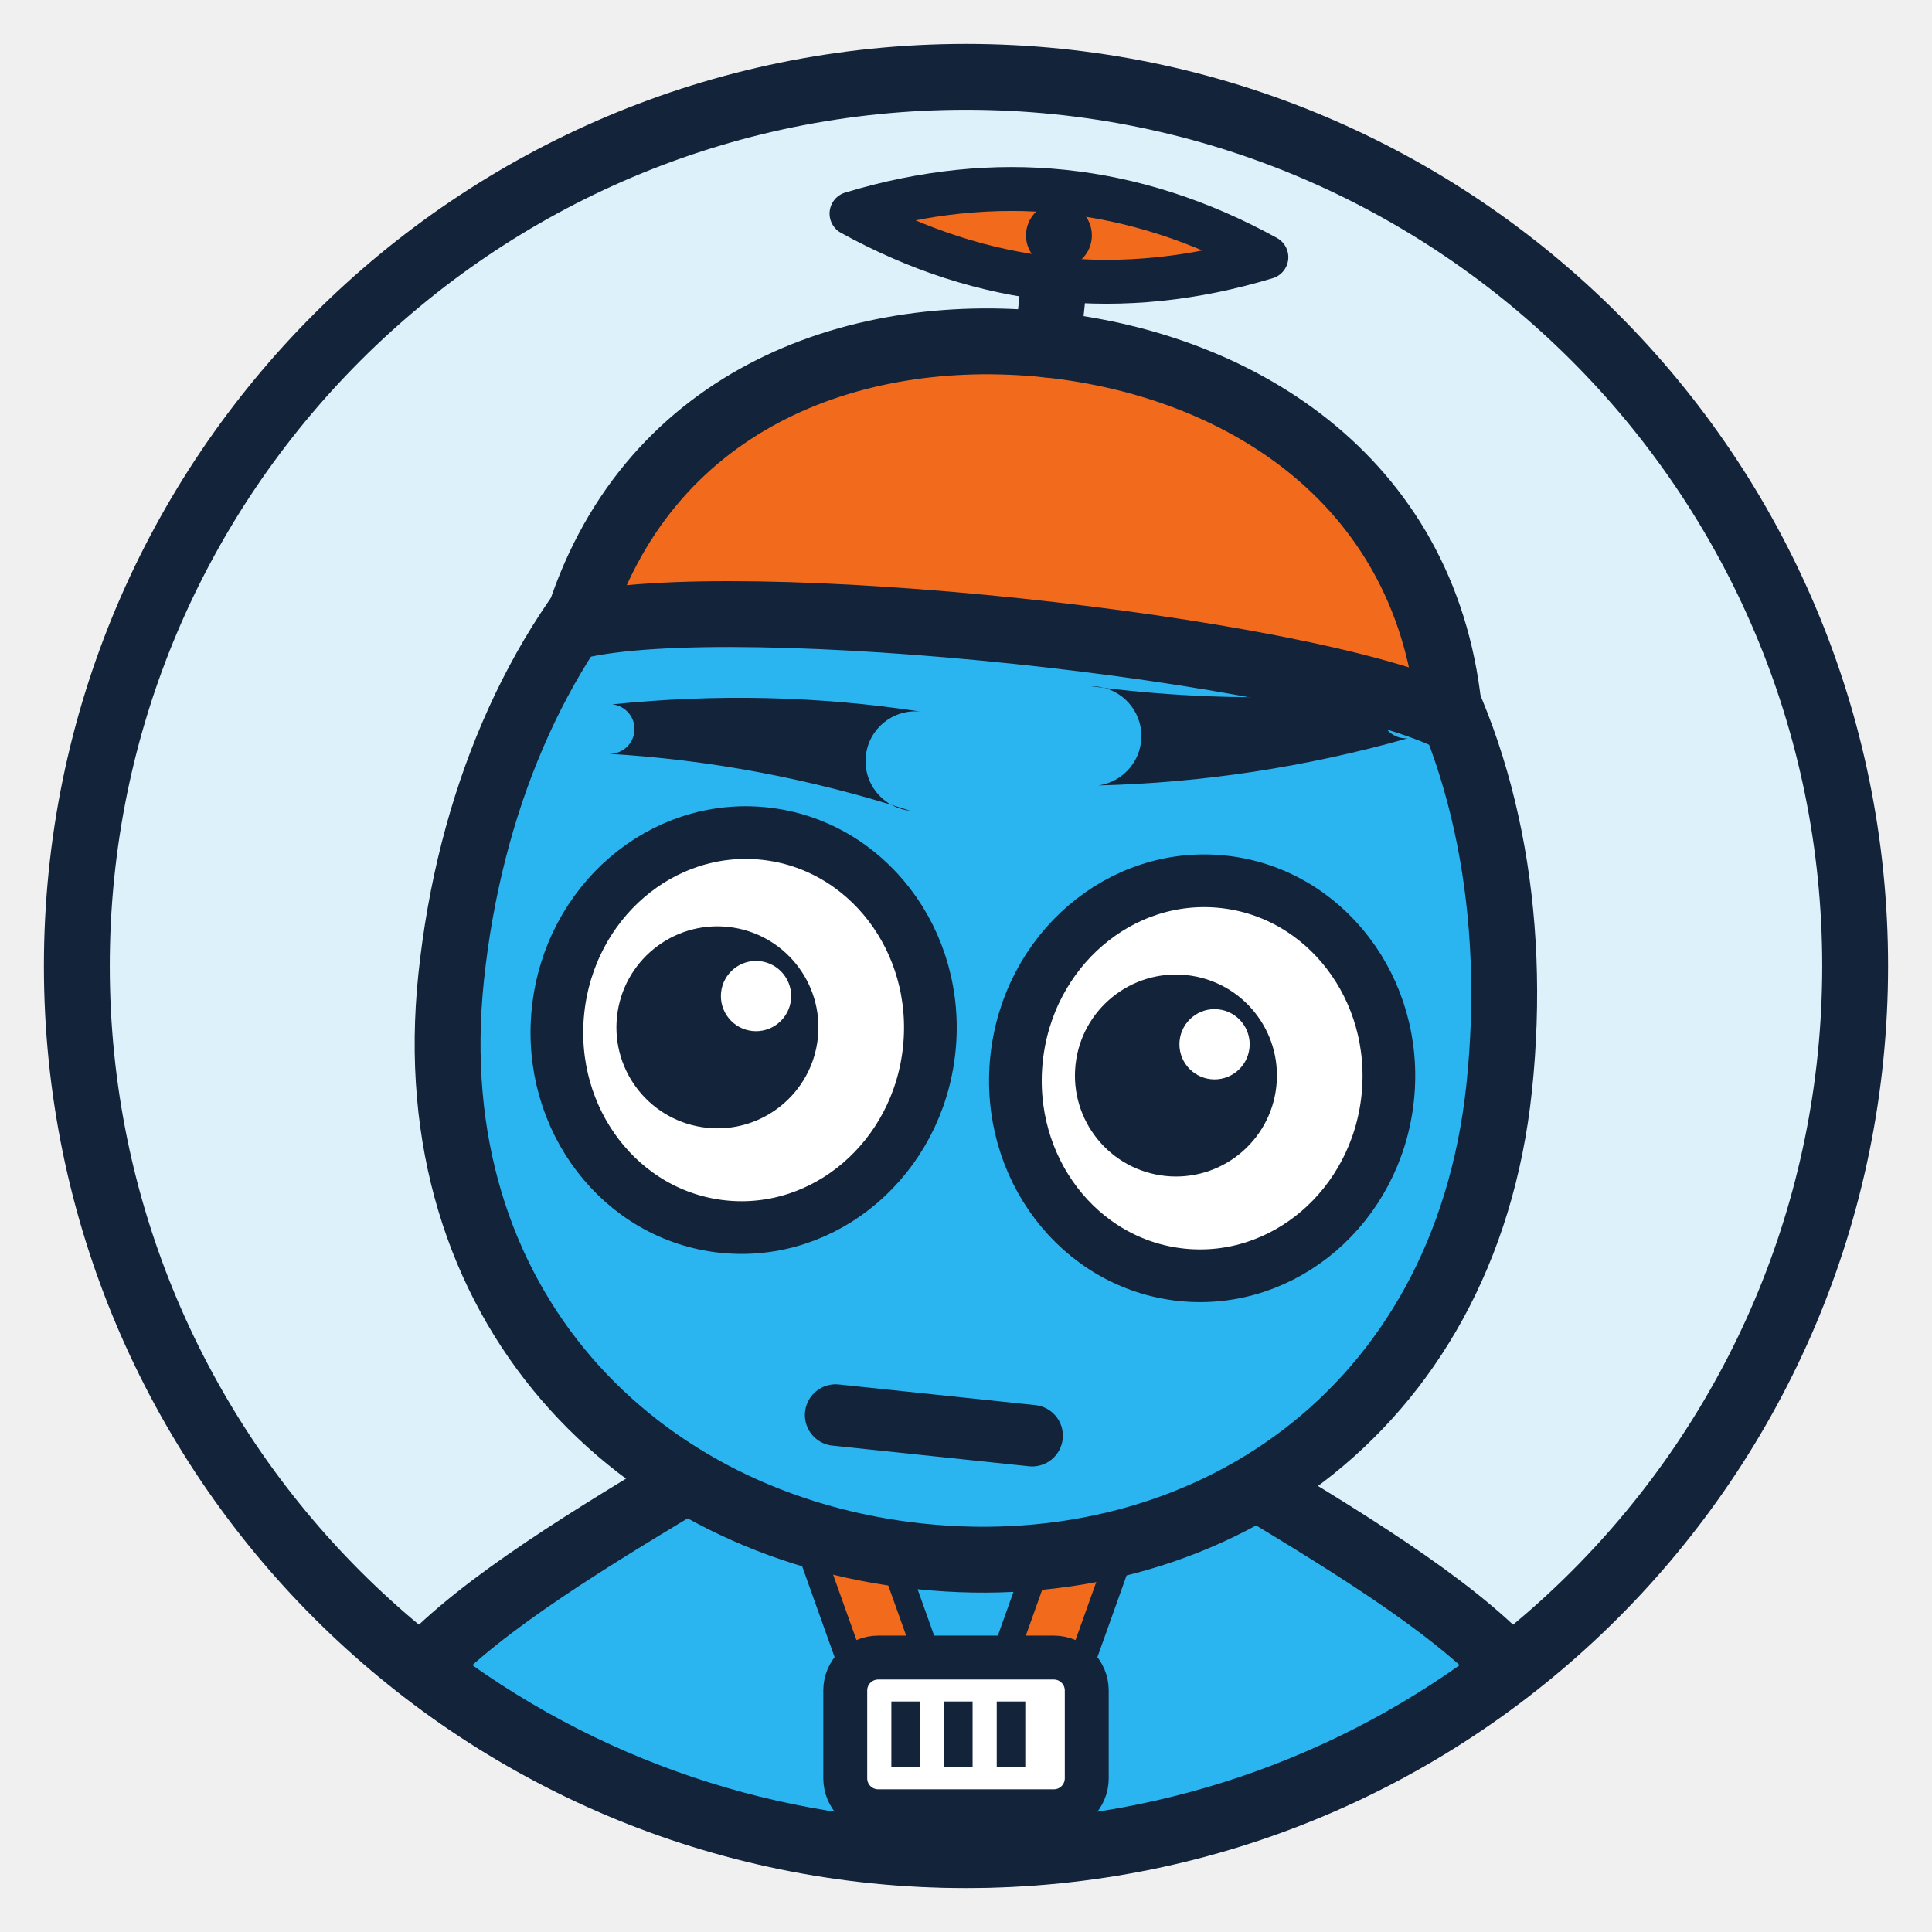
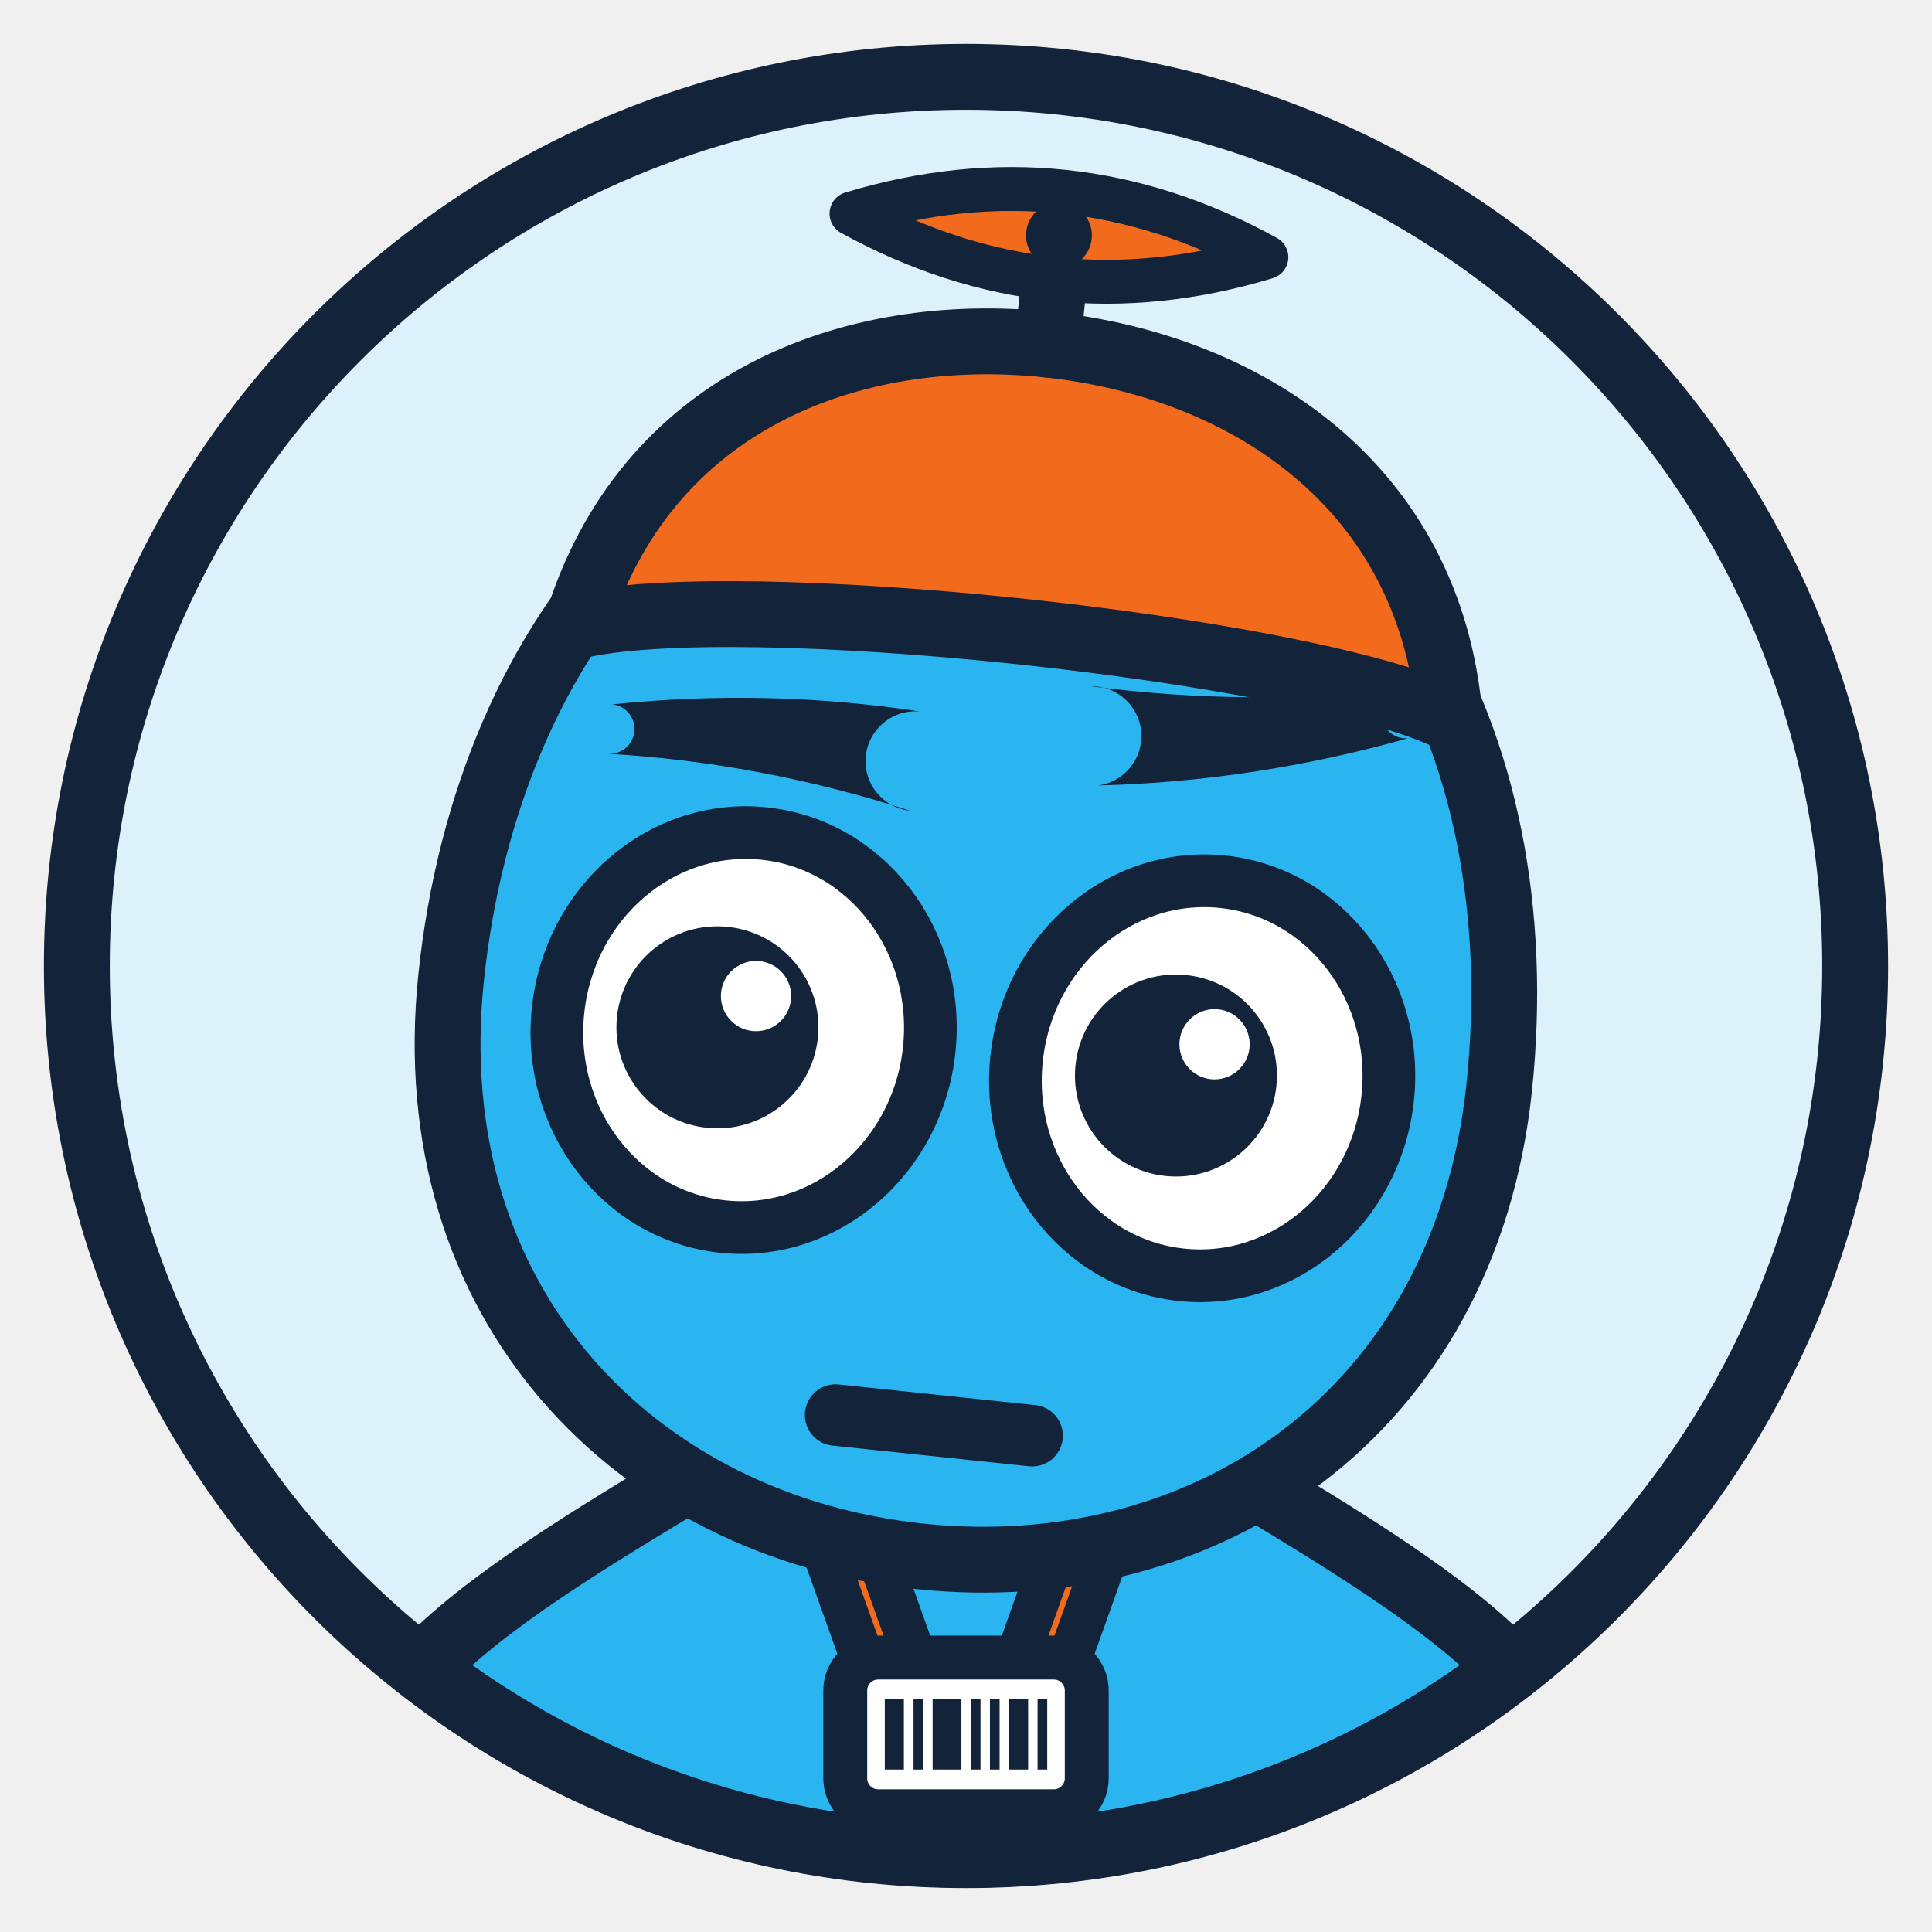
<svg xmlns="http://www.w3.org/2000/svg" viewBox="0 0 88 88" width="88" height="88" color="#12233A" role="img" aria-label="Shin: nudging">
  <circle class="face-disc" cx="44" cy="44" r="40.5" fill="#DDF1FA" />
  <g class="face-body">
    <path d="M32 67 C27 70 22 73 19.2 76 A40.5 40.5 0 0 0 68.8 76 C66 73 61 70 56 67 Z" fill="#2BB5F0" stroke="currentColor" stroke-width="3" stroke-linejoin="round" />
-     <path d="M38.5 70 L41 77 M49.5 70 L47 77" stroke="currentColor" stroke-width="4.6" stroke-linecap="round" fill="none" />
-     <path d="M38.5 70 L41 77 M49.5 70 L47 77" stroke="#F26B1D" stroke-width="2.2" stroke-linecap="round" fill="none" />
+     <path d="M37.30 70 L39.70 70 L42.20 77 L39.80 77 Z M48.30 70 L50.70 70 L48.20 77 L45.80 77 Z" fill="#F26B1D" stroke="currentColor" stroke-width="2" stroke-linejoin="round" />
    <rect x="38.5" y="75.5" width="11" height="7" rx="1.5" fill="#FFFFFF" stroke="currentColor" stroke-width="2" />
-     <path d="M40.6 77.5 h1.3 v3 h-1.3 Z M43 77.5 h1.3 v3 h-1.3 Z M45.4 77.5 h1.3 v3 h-1.3 Z" fill="#12233A" />
+     <path d="M40.30 77.4 h0.87 v3.2 h-0.87 Z M41.61 77.4 h0.44 v3.2 h-0.44 Z M42.48 77.4 h1.31 v3.2 h-1.31 Z M44.22 77.4 h0.44 v3.2 h-0.44 Z M45.09 77.4 h0.44 v3.2 h-0.44 Z M45.96 77.4 h0.87 v3.2 h-0.87 Z M47.26 77.4 h0.44 v3.2 h-0.44 Z" fill="#12233A" />
  </g>
  <g class="face-head" transform="translate(0 1) rotate(6 44 50)">
    <path class="face-skull" d="M44 17 C59 17 68 30 68 46 C68 61 57 70 44 70 C31 70 20 61 20 46 C20 30 29 17 44 17 Z" fill="#2BB5F0" stroke="currentColor" stroke-width="3" />
    <g class="face-hat">
      <path d="M24 29.5 C26 19 35 14.5 44 14.5 C53 14.5 62 19 64 29.5 C57 27 31 27 24 29.5 Z" fill="#F26B1D" stroke="currentColor" stroke-width="3" stroke-linejoin="round" />
      <path d="M44 14.5 L44 10.5" stroke="currentColor" stroke-width="3" stroke-linecap="round" />
      <g>
        <path d="M34.5 9.5 Q44 5.5 53.5 9.5 Q44 13.5 34.5 9.5 Z" fill="#F26B1D" stroke="currentColor" stroke-width="2" stroke-linejoin="round" />
        <circle cx="44" cy="9.5" r="1.5" fill="#12233A" />
      </g>
    </g>
    <g class="face-brows">
      <path d="M40.00 31.73 Q33.00 31.40 26.00 32.87 A1.13 1.13 0 0 1 26.00 35.13 Q33.00 34.80 40.00 36.27 A2.27 2.27 0 0 1 40.00 31.73 Z M48.40 34.23 Q55.46 33.31 62.20 30.62 A1.13 1.13 0 0 1 61.80 28.38 Q54.86 29.96 47.60 29.77 A2.27 2.27 0 0 1 48.40 34.23 Z" fill="currentColor" />
    </g>
    <g class="face-eyes">
      <ellipse cx="33.5" cy="47" rx="8.5" ry="9" fill="#FFFFFF" />
      <circle cx="32.3" cy="47" r="4.6" fill="#12233A" />
      <circle cx="33.9" cy="45.4" r="1.6" fill="#FFFFFF" />
      <ellipse cx="33.5" cy="47" rx="8.5" ry="9" fill="none" stroke="currentColor" stroke-width="2.4" />
      <ellipse cx="54.5" cy="47" rx="8.5" ry="9" fill="#FFFFFF" />
      <circle cx="53.3" cy="47" r="4.6" fill="#12233A" />
      <circle cx="54.9" cy="45.4" r="1.6" fill="#FFFFFF" />
      <ellipse cx="54.5" cy="47" rx="8.5" ry="9" fill="none" stroke="currentColor" stroke-width="2.4" />
    </g>
    <g class="face-mouth">
      <path d="M39.5 64 L48.5 64" stroke="currentColor" stroke-width="2.8" stroke-linecap="round" fill="none" />
    </g>
  </g>
  <g class="face-extras" />
  <circle class="face-ring" cx="44" cy="44" r="40.5" fill="none" stroke="currentColor" stroke-width="3" />
</svg>
